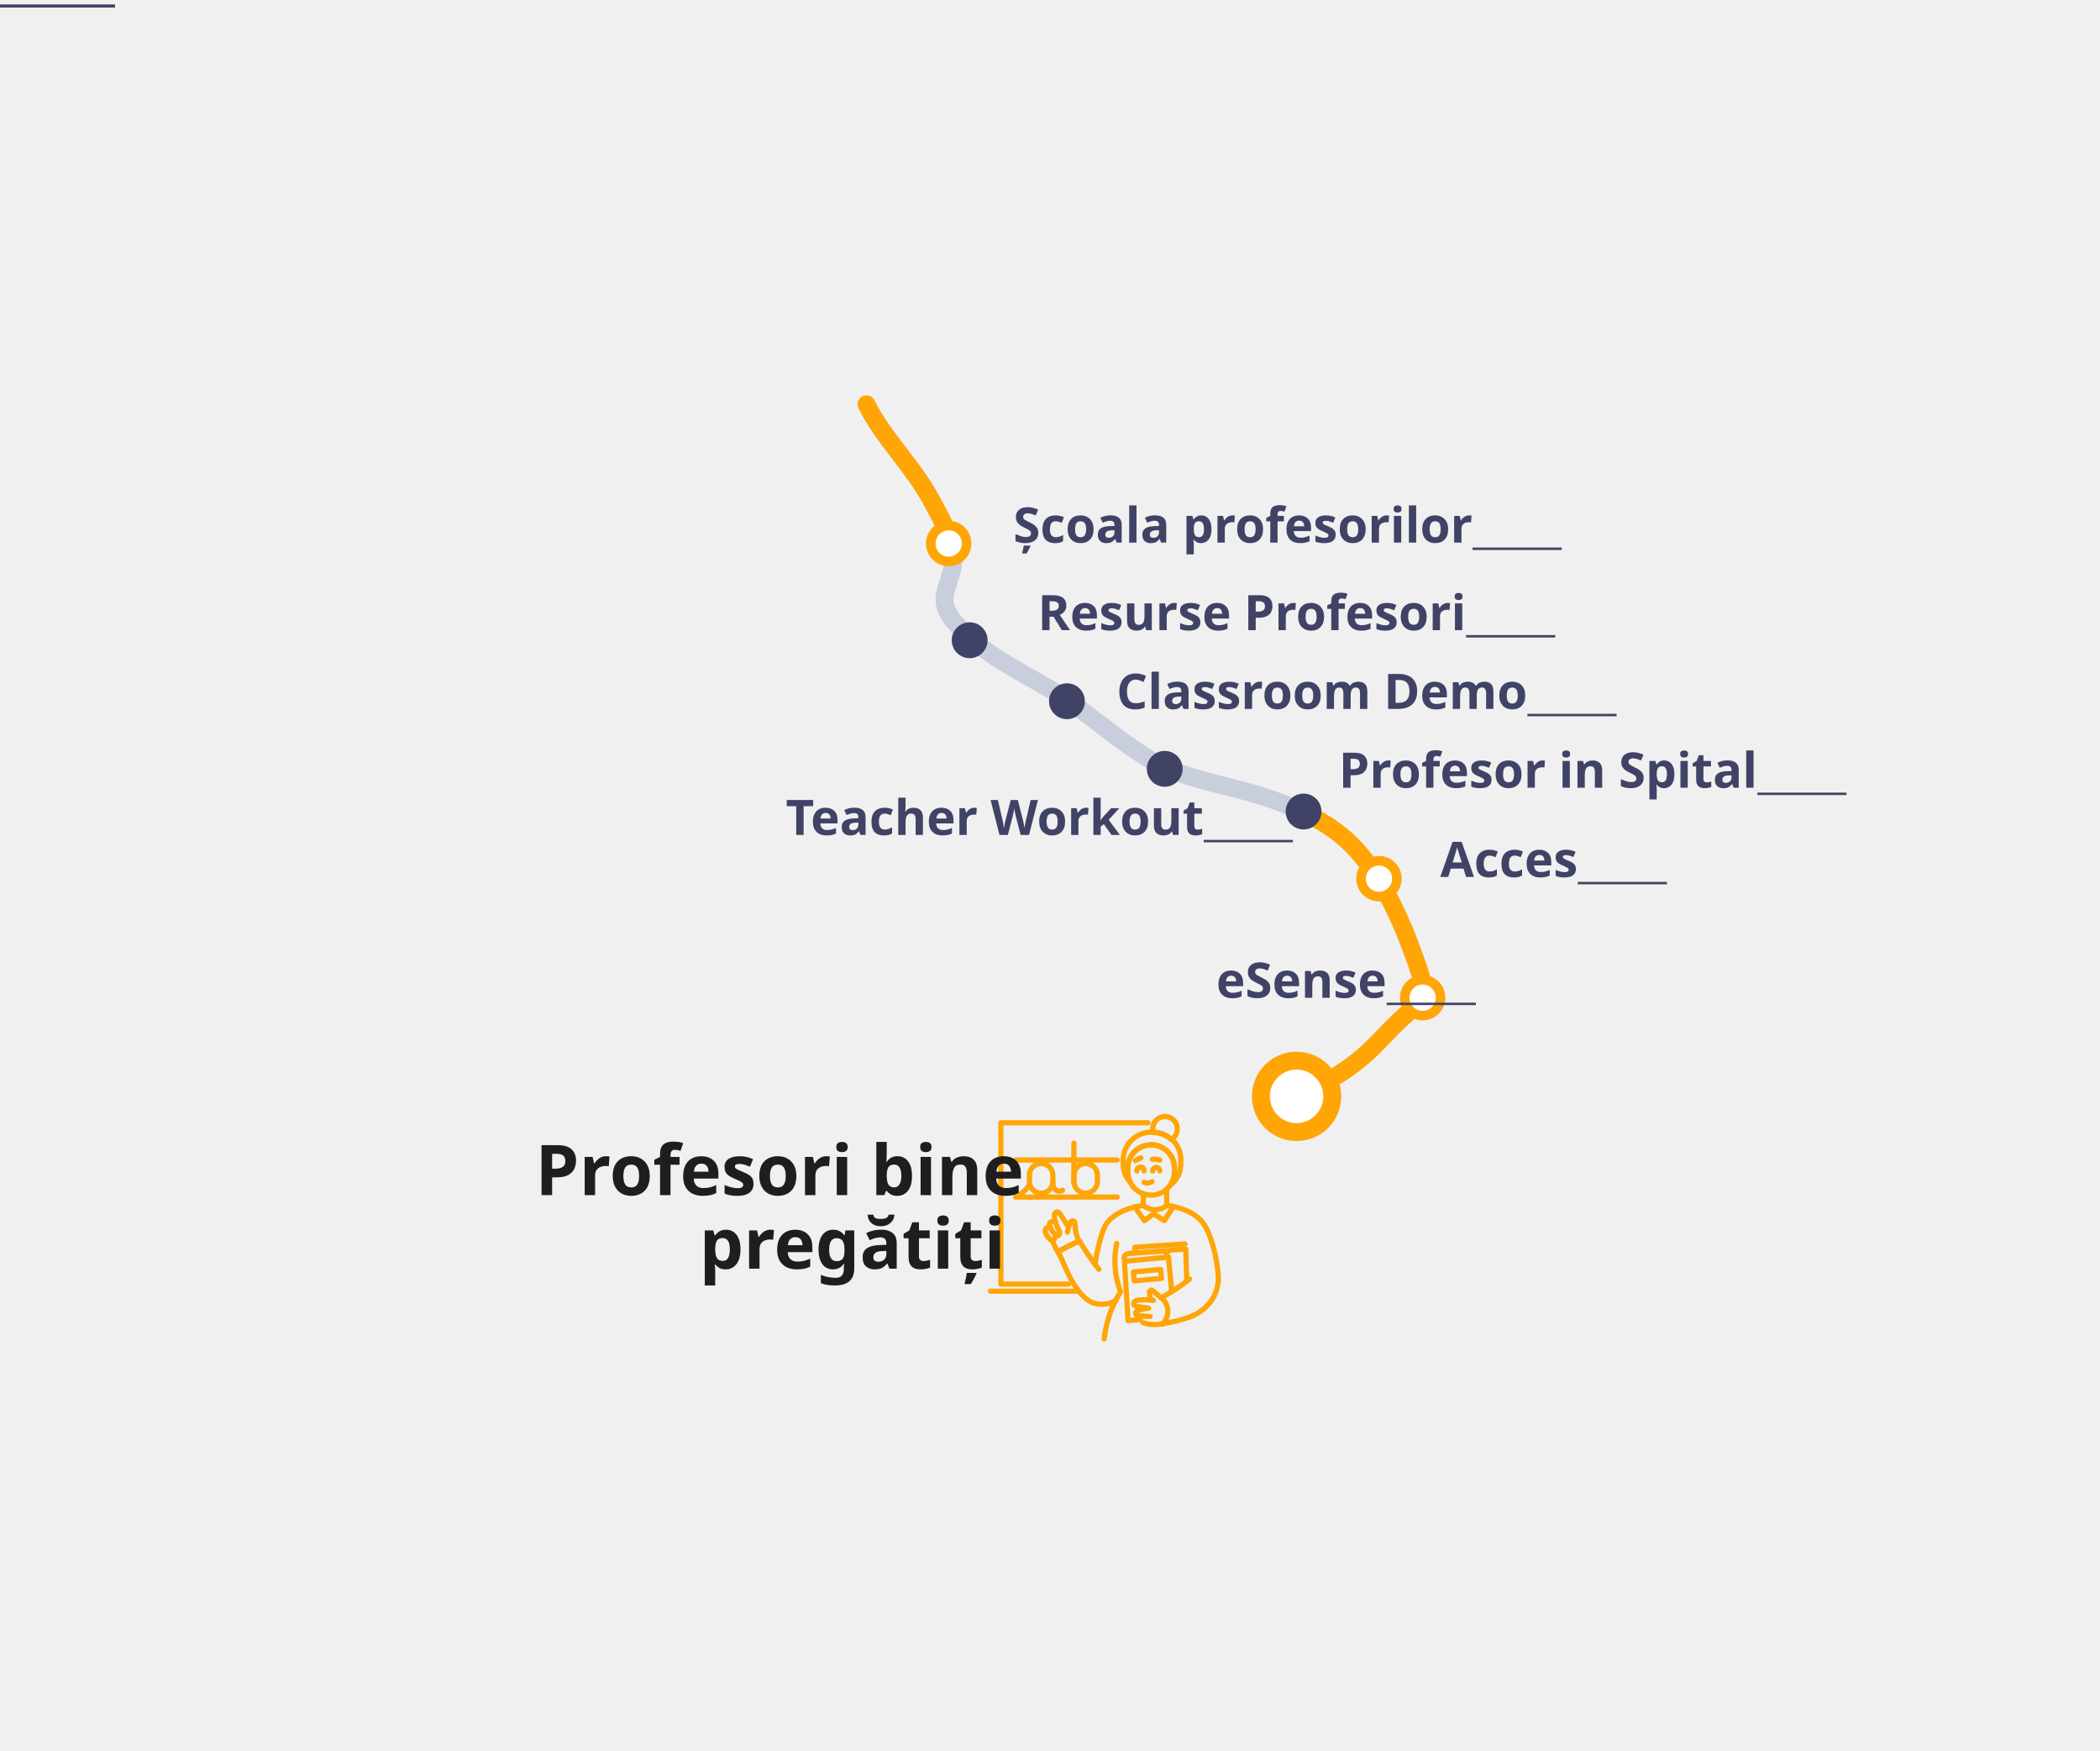
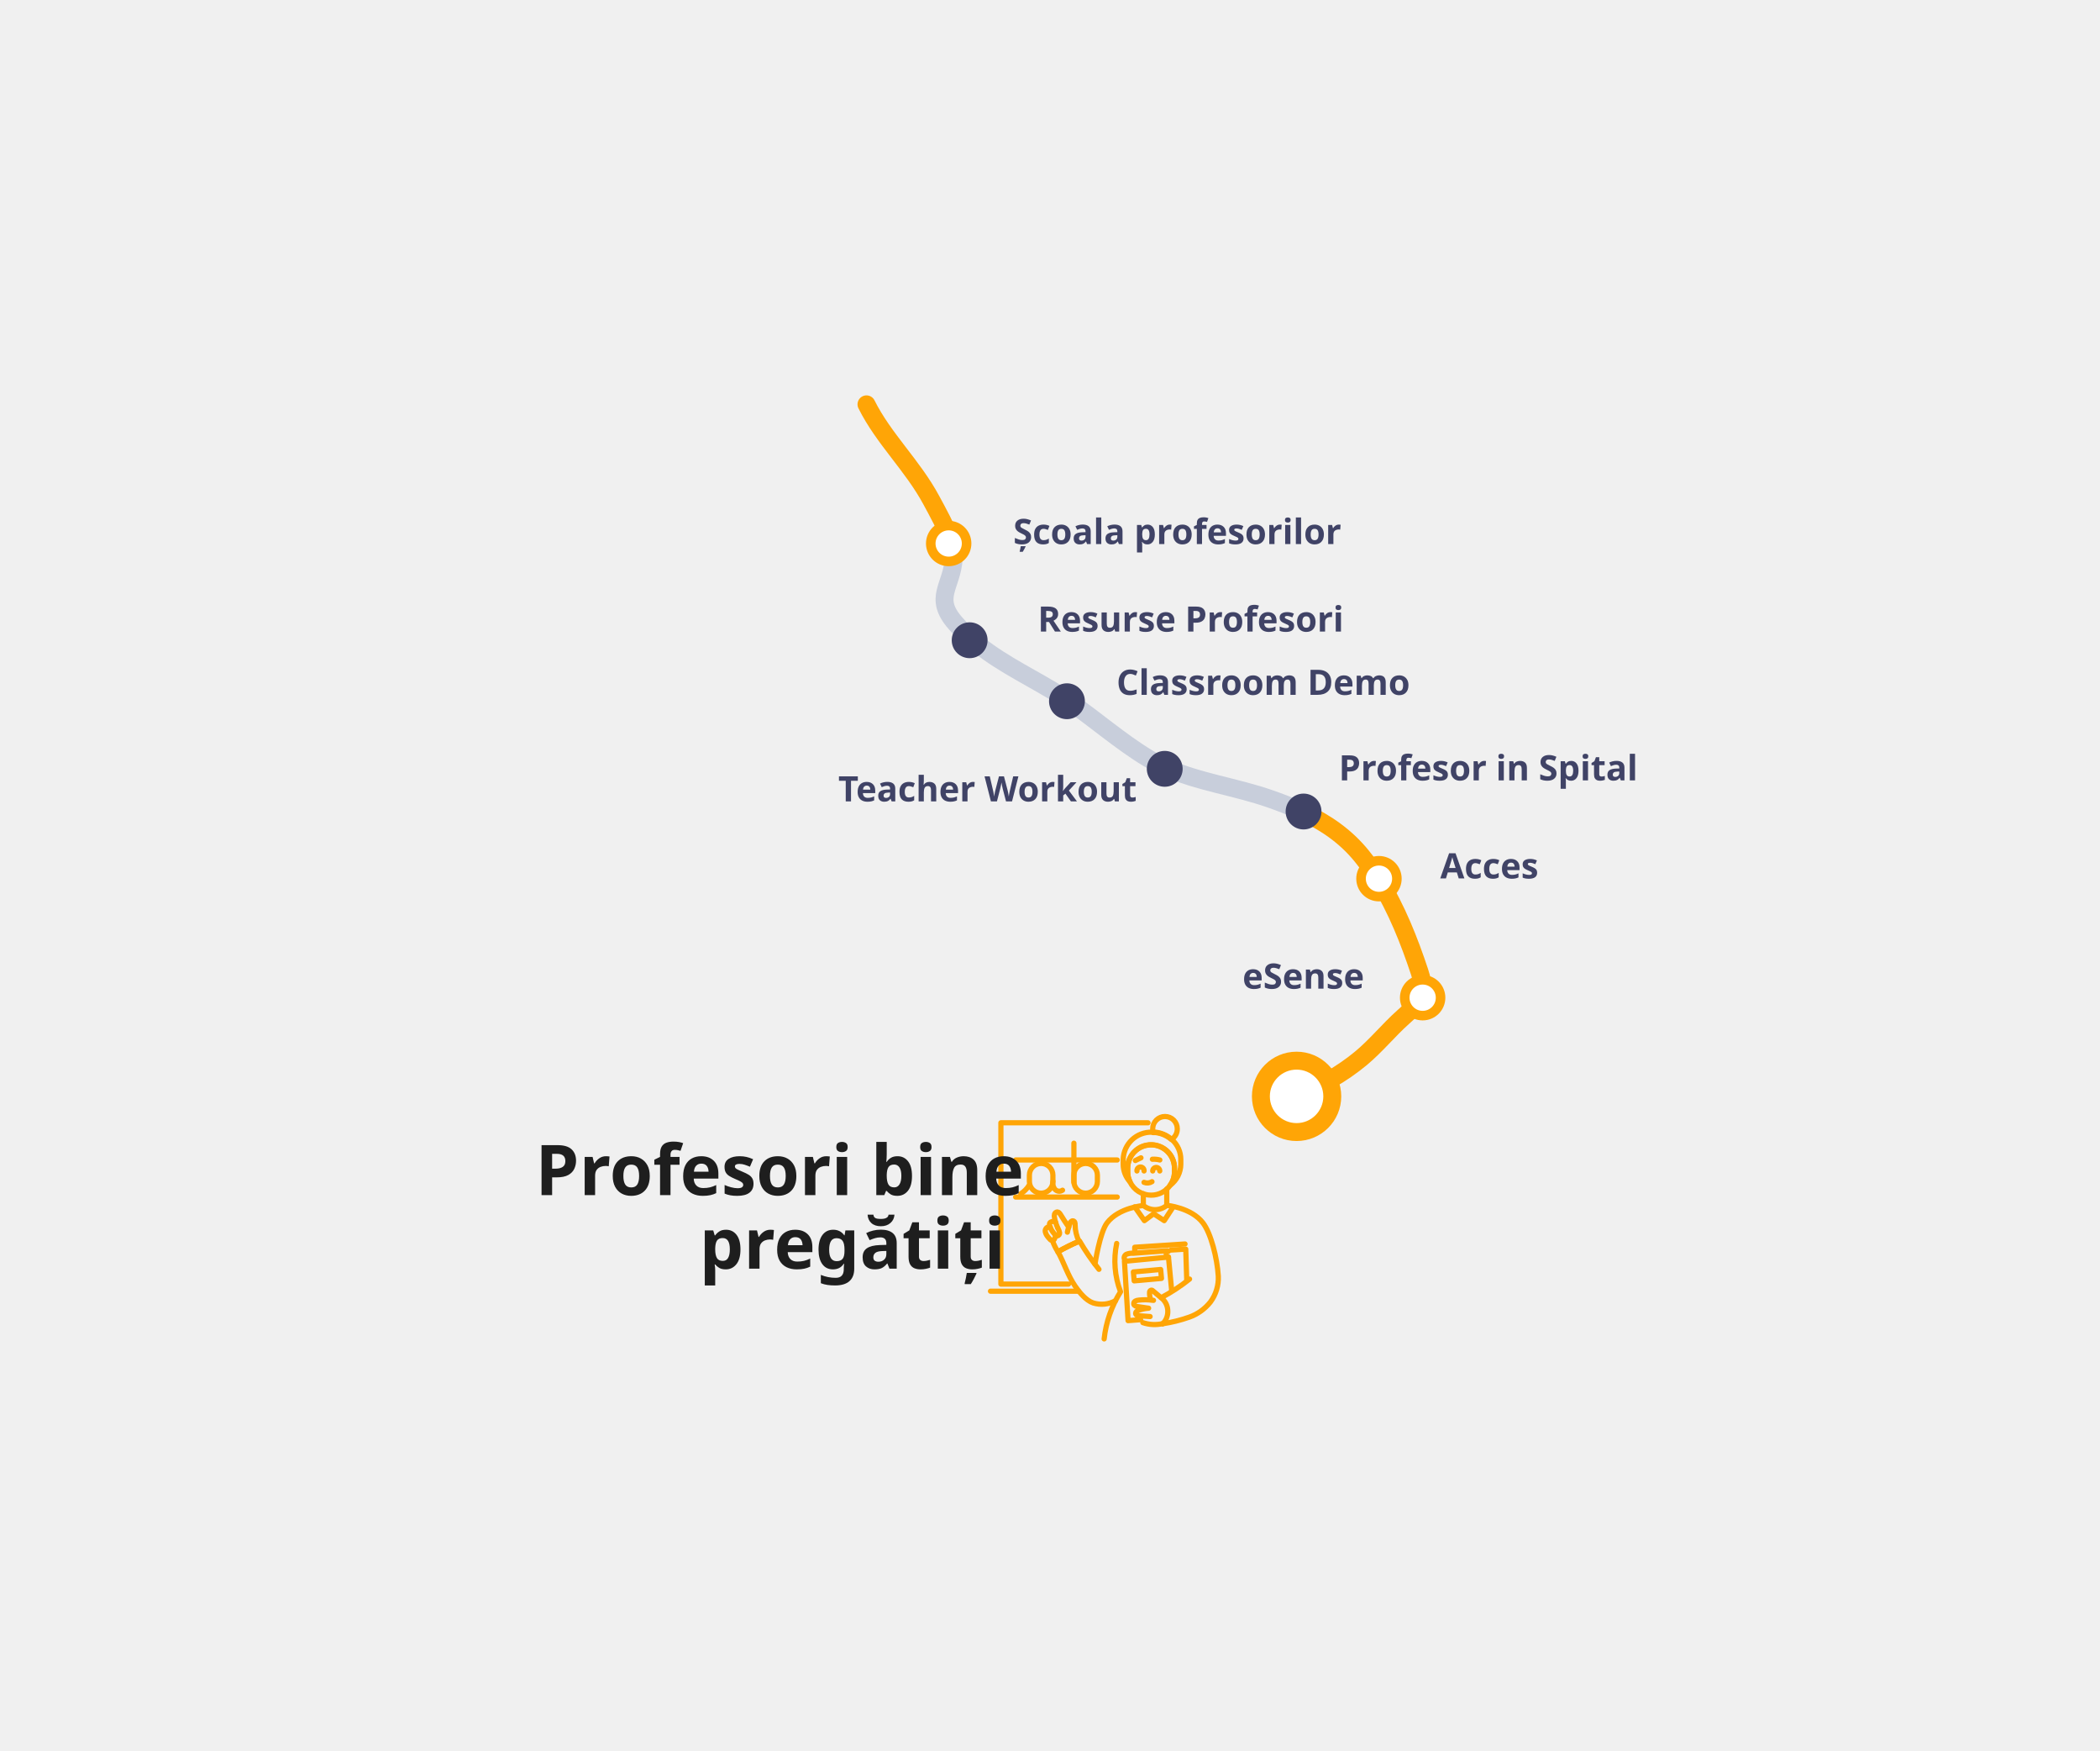
<svg xmlns="http://www.w3.org/2000/svg" viewBox="0 0 1200 1000" fill="none">
  <g id="segment-education-01-profesori-bine-pregatiti">
    <g id="Group 1155">
      <path id="Vector" d="M811.903 569.507C810.292 573.303 806.824 576.58 801.662 581.195C793.388 588.595 786.398 597.333 777.741 604.543C767.091 613.418 754.475 620.463 741.312 626.334" stroke="#FFA506" stroke-width="10.246" stroke-miterlimit="10" stroke-linecap="round" stroke-linejoin="round" />
      <path id="Vector_2" d="M740.903 646.732C752.169 646.732 761.302 637.599 761.302 626.333C761.302 615.067 752.169 605.935 740.903 605.935C729.637 605.935 720.504 615.067 720.504 626.333C720.504 637.599 729.637 646.732 740.903 646.732Z" fill="white" stroke="#FFA506" stroke-width="10.246" stroke-miterlimit="10" stroke-linecap="round" stroke-linejoin="round" />
      <path id="Vector_3" d="M787.981 502.984C798.085 519.232 805.349 537.665 811.166 555.224C812.558 559.457 813.132 562.706 812.886 565.492C812.777 566.939 812.422 568.25 811.903 569.506" stroke="#FFA506" stroke-width="10.246" stroke-miterlimit="10" stroke-linecap="round" stroke-linejoin="round" />
      <path id="Vector_4" d="M812.941 580.211C818.596 580.211 823.181 575.626 823.181 569.971C823.181 564.315 818.596 559.73 812.941 559.73C807.285 559.73 802.7 564.315 802.7 569.971C802.7 575.626 807.285 580.211 812.941 580.211Z" fill="white" stroke="#FFA506" stroke-width="5.462" stroke-miterlimit="10" stroke-linecap="round" stroke-linejoin="round" />
      <path id="Vector_5" d="M745.381 464.263C757.479 470.025 768.866 477.616 778.151 489.085C781.701 493.482 784.978 498.124 787.981 502.985" stroke="#FFA506" stroke-width="10.246" stroke-miterlimit="10" stroke-linecap="round" stroke-linejoin="round" />
      <path id="Vector_6" d="M787.982 512.215C793.637 512.215 798.222 507.63 798.222 501.975C798.222 496.319 793.637 491.734 787.982 491.734C782.326 491.734 777.741 496.319 777.741 501.975C777.741 507.63 782.326 512.215 787.982 512.215Z" fill="white" stroke="#FFA506" stroke-width="5.462" stroke-miterlimit="10" stroke-linecap="round" stroke-linejoin="round" />
      <path id="Vector_7" d="M665.562 438.184C684.759 446.84 706.387 449.516 726.075 456.48C727.413 456.944 728.752 457.436 730.117 457.927C735.278 459.839 740.412 461.887 745.409 464.29" stroke="#C8CEDB" stroke-width="10.246" stroke-miterlimit="10" stroke-linecap="round" stroke-linejoin="round" />
      <path id="Vector_8" d="M744.89 473.848C750.545 473.848 755.13 469.263 755.13 463.608C755.13 457.952 750.545 453.367 744.89 453.367C739.234 453.367 734.649 457.952 734.649 463.608C734.649 469.263 739.234 473.848 744.89 473.848Z" fill="#404366" />
      <path id="Vector_9" d="M610.782 400.581C625.774 410.931 640.138 423.574 655.867 433.105C659.007 435.016 662.257 436.682 665.588 438.184" stroke="#C8CEDB" stroke-width="10.246" stroke-miterlimit="10" stroke-linecap="round" stroke-linejoin="round" />
      <path id="Vector_10" d="M665.561 449.461C671.217 449.461 675.802 444.876 675.802 439.221C675.802 433.565 671.217 428.98 665.561 428.98C659.906 428.98 655.321 433.565 655.321 439.221C655.321 444.876 659.906 449.461 665.561 449.461Z" fill="#404366" />
      <path id="Vector_11" d="M553.627 363.743C567.882 376.632 584.84 384.661 601.06 394.328C604.337 396.267 607.56 398.369 610.755 400.581" stroke="#C8CEDB" stroke-width="10.246" stroke-miterlimit="10" stroke-linecap="round" stroke-linejoin="round" />
      <path id="Vector_12" d="M609.69 410.849C615.345 410.849 619.93 406.264 619.93 400.609C619.93 394.953 615.345 390.368 609.69 390.368C604.034 390.368 599.449 394.953 599.449 400.609C599.449 406.264 604.034 410.849 609.69 410.849Z" fill="#404366" />
      <path id="Vector_13" d="M543.769 310.493C544.643 313.497 545.134 316.337 544.998 318.795C544.069 335.097 533.064 341.351 545.954 356.015C548.411 358.8 550.951 361.367 553.6 363.77" stroke="#C8CEDB" stroke-width="10.246" stroke-miterlimit="10" stroke-linecap="round" stroke-linejoin="round" />
      <path id="Vector_14" d="M554.091 376.004C559.747 376.004 564.331 371.419 564.331 365.764C564.331 360.108 559.747 355.523 554.091 355.523C548.435 355.523 543.851 360.108 543.851 365.764C543.851 371.419 548.435 376.004 554.091 376.004Z" fill="#404366" />
      <path id="Vector_15" d="M495.134 231C504.937 250.716 521.486 265.845 532.218 285.834C535.576 292.115 541.256 301.973 543.769 310.52" stroke="#FFA506" stroke-width="10.246" stroke-miterlimit="10" stroke-linecap="round" stroke-linejoin="round" />
      <path id="Vector_16" d="M542.103 320.734C547.758 320.734 552.343 316.149 552.343 310.493C552.343 304.838 547.758 300.253 542.103 300.253C536.447 300.253 531.862 304.838 531.862 310.493C531.862 316.149 536.447 320.734 542.103 320.734Z" fill="white" stroke="#FFA506" stroke-width="5.462" stroke-miterlimit="10" stroke-linecap="round" stroke-linejoin="round" />
-       <text class="btn-project" text-decoration="underline" cursor="pointer" data-projectid="1" id="Ècoala profesorilor" fill="#404366" xml:space="preserve" style="white-space: pre" font-family="Titillium Web" font-size="28" font-weight="600" letter-spacing="0px">
-         <tspan x="579" y="310">Școala profesorilor</tspan>
+       <text id="Ècoala profesorilor" fill="#404366" xml:space="preserve" style="white-space: pre" font-family="Titillium Web" font-size="20" font-weight="600" letter-spacing="0px">
+         <tspan x="579" y="310.816">Școala profesorilor+ </tspan>
      </text>
-       <text class="btn-project" text-decoration="underline" cursor="pointer" data-projectid="2" id="Resurse Profesori" fill="#404366" xml:space="preserve" style="white-space: pre" font-family="Titillium Web" font-size="28" font-weight="600" letter-spacing="0px">
-         <tspan x="593" y="360">Resurse Profesori</tspan>
+       <text id="Resurse Profesori" fill="#404366" xml:space="preserve" style="white-space: pre" font-family="Titillium Web" font-size="20" font-weight="600" letter-spacing="0px">
+         <tspan x="593" y="360.816">Resurse Profesori</tspan>
      </text>
-       <text class="btn-project" text-decoration="underline" cursor="pointer" data-projectid="3" id="Classroom Demo" fill="#404366" xml:space="preserve" style="white-space: pre" font-family="Titillium Web" font-size="28" font-weight="600" letter-spacing="0px">
-         <tspan x="638" y="405">Classroom Demo</tspan>
+       <text id="Classroom Demo" fill="#404366" xml:space="preserve" style="white-space: pre" font-family="Titillium Web" font-size="20" font-weight="600" letter-spacing="0px">
+         <tspan x="638" y="396.95">Classroom Demo</tspan>
      </text>
-       <text class="btn-project" text-decoration="underline" cursor="pointer" data-projectid="4" id="Teacher Workout" fill="#404366" xml:space="preserve" style="white-space: pre" font-family="Titillium Web" font-size="28" font-weight="600" letter-spacing="0px">
-         <tspan x="449" y="477">Teacher Workout</tspan>
+       <text id="Teacher Workout" fill="#404366" xml:space="preserve" style="white-space: pre" font-family="Titillium Web" font-size="20" font-weight="600" letter-spacing="0px">
+         <tspan x="479" y="457.816">Teacher Workout</tspan>
      </text>
-       <text class="btn-project" text-decoration="underline" cursor="pointer" data-projectid="5" id="Acces" fill="#404366" xml:space="preserve" style="white-space: pre" font-family="Titillium Web" font-size="28" font-weight="600" letter-spacing="0px">
-         <tspan x="823" y="501">Acces</tspan>
+       <text id="Acces" fill="#404366" xml:space="preserve" style="white-space: pre" font-family="Titillium Web" font-size="20" font-weight="600" letter-spacing="0px">
+         <tspan x="823" y="501.816">Acces</tspan>
      </text>
-       <text class="btn-project" text-decoration="underline" cursor="pointer" data-projectid="6" id="Profesor in Spital" fill="#404366" xml:space="preserve" style="white-space: pre" font-family="Titillium Web" font-size="28" font-weight="600" letter-spacing="0px">
-         <tspan x="765" y="450">Profesor in Spital</tspan>
+       <text id="Profesor in Spital" fill="#404366" xml:space="preserve" style="white-space: pre" font-family="Titillium Web" font-size="20" font-weight="600" letter-spacing="0px">
+         <tspan x="765" y="445.816">Profesor in Spital+ </tspan>
      </text>
-       <text class="btn-project" text-decoration="underline" cursor="pointer" data-projectid="7" id="eSense" fill="#404366" xml:space="preserve" style="white-space: pre" font-family="Titillium Web" font-size="28" font-weight="600" letter-spacing="0px">
-         <tspan x="695" y="570">eSense</tspan>
+       <text id="eSense" fill="#404366" xml:space="preserve" style="white-space: pre" font-family="Titillium Web" font-size="20" font-weight="600" letter-spacing="0px">
+         <tspan x="710" y="564.816">eSense</tspan>
      </text>
      <g id="icon-profesori-bine-pregatiti 1">
        <path id="Vector_17" d="M656.001 641.438H571.942V733.592H610.544" stroke="#FFA506" stroke-width="2.978" stroke-linecap="round" stroke-linejoin="round" />
        <path id="Vector_18" d="M666.716 679.291V688.649C664.833 690.205 662.467 691.056 660.025 691.056C657.582 691.056 655.216 690.205 653.333 688.649V681.958" stroke="#FFA506" stroke-width="2.978" stroke-linecap="round" stroke-linejoin="round" />
        <path id="Vector_19" d="M653.731 675.458C654.464 675.757 655.256 675.879 656.045 675.814C656.834 675.749 657.596 675.499 658.27 675.084" stroke="#FFA506" stroke-width="2.978" stroke-linecap="round" stroke-linejoin="round" />
        <path id="Vector_20" d="M658.504 662.259C659.936 662.164 661.375 662.306 662.762 662.68" stroke="#FFA506" stroke-width="2.978" stroke-linecap="round" stroke-linejoin="round" />
        <path id="Vector_21" d="M648.774 662.987L651.979 661.443" stroke="#FFA506" stroke-width="2.978" stroke-linecap="round" stroke-linejoin="round" />
        <path id="Vector_22" d="M649.685 668.951C649.654 668.667 649.683 668.379 649.771 668.107C649.859 667.836 650.003 667.585 650.194 667.373C650.385 667.16 650.618 666.99 650.879 666.874C651.14 666.757 651.422 666.697 651.708 666.697C651.994 666.697 652.276 666.757 652.537 666.874C652.798 666.99 653.032 667.16 653.222 667.373C653.413 667.585 653.557 667.836 653.645 668.107C653.733 668.379 653.762 668.667 653.732 668.951" stroke="#FFA506" stroke-width="2.978" stroke-linecap="round" stroke-linejoin="round" />
        <path id="Vector_23" d="M658.692 668.953C658.692 668.42 658.904 667.908 659.281 667.531C659.659 667.153 660.171 666.941 660.704 666.941C661.237 666.941 661.749 667.153 662.127 667.531C662.504 667.908 662.716 668.42 662.716 668.953" stroke="#FFA506" stroke-width="2.978" stroke-linecap="round" stroke-linejoin="round" />
        <path id="Vector_24" d="M653.287 688.698C653.287 688.698 639.25 689.868 632.582 698.641C628.441 704.139 625.704 722.153 625.704 722.153" stroke="#FFA506" stroke-width="2.978" stroke-linecap="round" stroke-linejoin="round" />
        <path id="Vector_25" d="M666.714 688.582C666.714 688.582 680.751 689.869 687.419 698.642C691.957 704.631 695.513 718.528 696.169 729.055C696.412 734.328 694.834 739.524 691.7 743.771C688.546 747.786 684.308 750.814 679.488 752.497C674.594 754.215 669.55 755.468 664.421 756.24" stroke="#FFA506" stroke-width="2.978" stroke-linecap="round" stroke-linejoin="round" />
        <path id="Vector_26" d="M679.746 730.715C674.678 734.762 669.243 738.326 663.51 741.36C664.602 742.193 665.504 743.25 666.154 744.461C666.804 745.671 667.187 747.007 667.276 748.378C667.407 749.818 667.218 751.268 666.725 752.627C666.232 753.985 665.445 755.218 664.422 756.239" stroke="#FFA506" stroke-width="2.978" stroke-linecap="round" stroke-linejoin="round" />
        <path id="Vector_27" d="M637.401 743.092C635.465 744.148 633.335 744.802 631.141 745.015C628.946 745.228 626.73 744.995 624.627 744.332C620.463 742.905 616.72 738.202 614.333 734.716C610.193 728.633 608.11 721.708 604.625 715.251C604.611 715.206 604.611 715.157 604.625 715.111C608.489 712.89 612.481 710.898 616.579 709.145L616.907 709.005C620.194 714.65 623.893 720.046 627.973 725.148" stroke="#FFA506" stroke-width="2.978" stroke-linecap="round" stroke-linejoin="round" />
        <path id="Vector_28" d="M663.488 741.358C661.945 740.095 660.05 738.457 658.505 737.194C658.356 737.095 658.181 737.043 658.002 737.043C657.824 737.043 657.649 737.095 657.5 737.194C657.325 737.28 657.178 737.414 657.075 737.579C656.971 737.744 656.916 737.935 656.915 738.13C656.798 739.636 657.03 741.149 657.593 742.551" stroke="#FFA506" stroke-width="2.978" stroke-linecap="round" stroke-linejoin="round" />
        <path id="Vector_29" d="M659.136 742.88C656.338 742.482 653.501 742.436 650.691 742.74C649.995 742.776 649.315 742.968 648.702 743.301C648.4 743.471 648.158 743.732 648.011 744.047C647.864 744.362 647.819 744.714 647.883 745.056C648.117 746.015 649.31 746.319 650.223 746.459L656.353 747.348C654.292 747.486 652.265 747.936 650.34 748.682C649.521 749.033 648.913 749.501 648.936 750.25C648.936 750.481 648.999 750.708 649.118 750.906C649.238 751.104 649.41 751.265 649.615 751.373C650.045 751.556 650.504 751.659 650.972 751.677L657.195 752.121" stroke="#FFA506" stroke-width="2.978" stroke-linecap="round" stroke-linejoin="round" />
        <path id="Vector_30" d="M653.054 755.604C656.719 756.839 660.655 757.034 664.424 756.166" stroke="#FFA506" stroke-width="2.978" stroke-linecap="round" stroke-linejoin="round" />
        <path id="Vector_31" d="M638.101 710.362C636.188 719.586 636.951 729.164 640.301 737.969C635.186 746.122 631.986 755.328 630.943 764.896" stroke="#FFA506" stroke-width="2.978" stroke-linecap="round" stroke-linejoin="round" />
        <path id="Vector_32" d="M667.699 718.152C666.553 718.293 646.643 720.141 645.403 720.281C644.617 720.496 643.777 720.395 643.064 720.001C642.792 719.791 642.586 719.507 642.47 719.184C642.354 718.861 642.332 718.511 642.409 718.176C642.476 717.841 642.615 717.526 642.818 717.251C643.02 716.976 643.279 716.749 643.578 716.585C644.806 716.076 646.137 715.868 647.462 715.977L651.182 715.696L667.207 714.526" stroke="#FFA506" stroke-width="2.978" stroke-linecap="round" stroke-linejoin="round" />
        <path id="Vector_33" d="M642.55 720.467C642.55 720.748 644.609 754.46 644.609 754.46L651.791 753.899" stroke="#FFA506" stroke-width="2.978" stroke-linecap="round" stroke-linejoin="round" />
        <path id="Vector_34" d="M648.423 715.577V712.536L677.152 710.664" stroke="#FFA506" stroke-width="2.978" stroke-linecap="round" stroke-linejoin="round" />
        <path id="Vector_35" d="M669.15 714.13L677.572 713.615C677.572 713.989 678.134 731.045 678.134 731.045" stroke="#FFA506" stroke-width="2.978" stroke-linecap="round" stroke-linejoin="round" />
        <path id="Vector_36" d="M667.698 714.833C667.325 714.922 666.992 715.135 666.754 715.436C666.517 715.738 666.387 716.11 666.387 716.494C666.387 716.878 666.517 717.251 666.754 717.552C666.992 717.853 667.325 718.066 667.698 718.155L669.499 736.988" stroke="#FFA506" stroke-width="2.978" stroke-linecap="round" stroke-linejoin="round" />
        <path id="Vector_37" d="M648.423 689.47L653.944 697.331L659.208 693.4L665.267 697.331L670.391 689.47" stroke="#FFA506" stroke-width="2.978" stroke-linecap="round" stroke-linejoin="round" />
        <path id="Vector_38" d="M663.237 725.236L647.649 726.636L648.107 731.739L663.696 730.339L663.237 725.236Z" stroke="#FFA506" stroke-width="2.978" stroke-linecap="round" stroke-linejoin="round" />
        <path id="Vector_39" d="M616.579 709.144C612.433 710.892 608.394 712.884 604.484 715.11C603.22 713.091 602.176 710.942 601.373 708.7C601.083 708.677 600.801 708.592 600.547 708.45C600.293 708.309 600.072 708.115 599.899 707.881C599.342 707.316 598.833 706.706 598.378 706.056C597.818 705.286 597.442 704.397 597.279 703.459C597.045 702.149 598.589 700.254 600.109 701.12C599.806 700.503 599.669 699.817 599.712 699.131C599.712 698.078 602.051 697.306 603.081 698.102C602.893 697.353 602.73 696.573 602.589 695.762C602.402 695.057 602.402 694.315 602.589 693.61C602.693 693.259 602.905 692.951 603.195 692.728C603.485 692.505 603.838 692.38 604.203 692.37C604.999 692.37 605.56 693.165 606.005 693.844C607.409 696.183 609.14 698.78 610.684 701.026C610.919 700.185 611.2 699.357 611.526 698.546C611.657 698.282 611.841 698.048 612.066 697.859C612.292 697.67 612.554 697.53 612.836 697.447C613.112 697.418 613.389 697.479 613.626 697.623C613.862 697.767 614.045 697.985 614.146 698.242C614.332 698.775 614.404 699.341 614.357 699.903C614.403 703.11 615.162 706.267 616.579 709.144Z" stroke="#FFA506" stroke-width="2.978" stroke-linecap="round" stroke-linejoin="round" />
        <path id="Vector_40" d="M610.732 701.002C610.385 701.953 610.119 702.931 609.936 703.926" stroke="#FFA506" stroke-width="2.978" stroke-linecap="round" stroke-linejoin="round" />
        <path id="Vector_41" d="M604.344 701.353C603.856 700.289 603.457 699.185 603.15 698.055" stroke="#FFA506" stroke-width="2.978" stroke-linecap="round" stroke-linejoin="round" />
        <path id="Vector_42" d="M604.579 701.796C605.024 702.581 605.332 703.435 605.491 704.323C605.527 704.726 605.409 705.128 605.162 705.449C604.915 705.769 604.557 705.986 604.158 706.054C603.819 705.999 603.497 705.869 603.214 705.675C602.931 705.481 602.694 705.227 602.52 704.931C601.558 703.85 600.769 702.627 600.181 701.305C600.16 701.229 600.16 701.148 600.181 701.071" stroke="#FFA506" stroke-width="2.978" stroke-linecap="round" stroke-linejoin="round" />
        <path id="Vector_43" d="M601.444 708.7C601.646 708.678 601.84 708.609 602.01 708.5C602.18 708.39 602.323 708.243 602.427 708.068C602.616 707.725 602.773 707.365 602.895 706.992" stroke="#FFA506" stroke-width="2.978" stroke-linecap="round" stroke-linejoin="round" />
        <path id="Vector_44" d="M604.625 715.253C604.611 715.207 604.611 715.158 604.625 715.112" stroke="#FFA506" stroke-width="2.978" stroke-linecap="round" stroke-linejoin="round" />
        <path id="Vector_45" d="M601.443 708.703C601.429 708.665 601.429 708.623 601.443 708.586" stroke="#FFA506" stroke-width="2.978" stroke-linecap="round" stroke-linejoin="round" />
        <path id="Vector_46" d="M671.139 667.339V669.421C671.154 672.226 670.259 674.96 668.589 677.212C667.368 678.942 665.748 680.351 663.867 681.32C661.985 682.29 659.897 682.791 657.78 682.78C655.252 682.784 652.775 682.069 650.638 680.718C648.5 679.368 646.79 677.438 645.708 675.153C644.821 673.374 644.364 671.41 644.375 669.421V667.339C644.393 664.699 645.191 662.123 646.671 659.935C648.15 657.748 650.242 656.047 652.686 655.047C655.13 654.046 657.815 653.791 660.403 654.313C662.991 654.835 665.367 656.112 667.232 657.981C668.466 659.208 669.446 660.666 670.116 662.271C670.787 663.877 671.134 665.599 671.139 667.339Z" stroke="#FFA506" stroke-width="2.978" stroke-linecap="round" stroke-linejoin="round" />
        <path id="Vector_47" d="M674.742 662.287V665.141C674.725 667.486 674.16 669.795 673.091 671.883C672.023 673.971 670.481 675.78 668.589 677.166C670.26 674.913 671.154 672.18 671.139 669.375V667.34C671.139 663.795 669.732 660.395 667.228 657.886C664.724 655.377 661.326 653.964 657.781 653.958C654.229 653.958 650.823 655.367 648.31 657.876C645.797 660.385 644.381 663.789 644.375 667.34V669.422C644.364 671.411 644.821 673.374 645.709 675.154C643.224 672.428 641.839 668.876 641.825 665.188V662.287C641.953 658.065 643.749 654.066 646.817 651.163C649.886 648.261 653.979 646.692 658.201 646.799H658.833H660.307C663.554 647.174 666.621 648.491 669.127 650.589C669.197 650.614 669.255 650.664 669.291 650.729C669.493 650.857 669.682 651.006 669.852 651.174C671.385 652.593 672.61 654.311 673.451 656.223C674.292 658.134 674.731 660.198 674.742 662.287Z" stroke="#FFA506" stroke-width="2.978" stroke-linecap="round" stroke-linejoin="round" />
        <path id="Vector_48" d="M672.727 644.855C672.747 646.079 672.446 647.285 671.855 648.357C671.264 649.428 670.403 650.326 669.359 650.962C669.323 650.896 669.265 650.846 669.195 650.821C666.688 648.723 663.622 647.406 660.375 647.031H658.901C658.715 646.322 658.644 645.587 658.691 644.855C658.691 642.994 659.43 641.209 660.746 639.893C662.062 638.576 663.848 637.837 665.709 637.837C667.57 637.837 669.356 638.576 670.672 639.893C671.988 641.209 672.727 642.994 672.727 644.855Z" stroke="#FFA506" stroke-width="2.978" stroke-linecap="round" stroke-linejoin="round" />
        <path id="Vector_49" d="M601.655 671.36C601.655 667.652 598.649 664.646 594.94 664.646C591.232 664.646 588.226 667.652 588.226 671.36V674.939C588.226 678.648 591.232 681.654 594.94 681.654C598.649 681.654 601.655 678.648 601.655 674.939V671.36Z" stroke="#FFA506" stroke-width="2.978" stroke-linecap="round" stroke-linejoin="round" />
        <path id="Vector_50" d="M627.084 671.36C627.084 667.652 624.078 664.646 620.37 664.646C616.661 664.646 613.655 667.652 613.655 671.36V674.939C613.655 678.648 616.661 681.654 620.37 681.654C624.078 681.654 627.084 678.648 627.084 674.939V671.36Z" stroke="#FFA506" stroke-width="2.978" stroke-linecap="round" stroke-linejoin="round" />
        <path id="Vector_51" d="M601.679 674.871C601.532 675.664 601.556 676.479 601.75 677.262C601.943 678.045 602.302 678.777 602.802 679.41C603.335 680.017 604.073 680.407 604.875 680.507C605.677 680.606 606.488 680.407 607.153 679.948" stroke="#FFA506" stroke-width="2.978" stroke-linecap="round" stroke-linejoin="round" />
        <path id="Vector_52" d="M583.29 681.962C585.178 680.769 586.776 679.171 587.969 677.283" stroke="#FFA506" stroke-width="2.978" stroke-linecap="round" stroke-linejoin="round" />
        <path id="Vector_53" d="M580.366 683.855H638.41" stroke="#FFA506" stroke-width="2.978" stroke-linecap="round" stroke-linejoin="round" />
        <path id="Vector_54" d="M580.366 662.684H638.41" stroke="#FFA506" stroke-width="2.978" stroke-linecap="round" stroke-linejoin="round" />
        <path id="Vector_55" d="M566 737.641H616.393" stroke="#FFA506" stroke-width="2.978" stroke-linecap="round" stroke-linejoin="round" />
        <path id="Vector_56" d="M613.655 653.091V675.456" stroke="#FFA506" stroke-width="2.978" stroke-linecap="round" stroke-linejoin="round" />
      </g>
      <text id="Profesori bine pregÄtiÈi" fill="#1E1E1E" xml:space="preserve" style="white-space: pre" font-family="Titillium Web" font-size="40" font-weight="600" letter-spacing="0px">
        <tspan x="305.859" y="682.766">Profesori bine </tspan>
        <tspan x="399.609" y="724.766">pregătiți</tspan>
      </text>
    </g>
  </g>
</svg>
